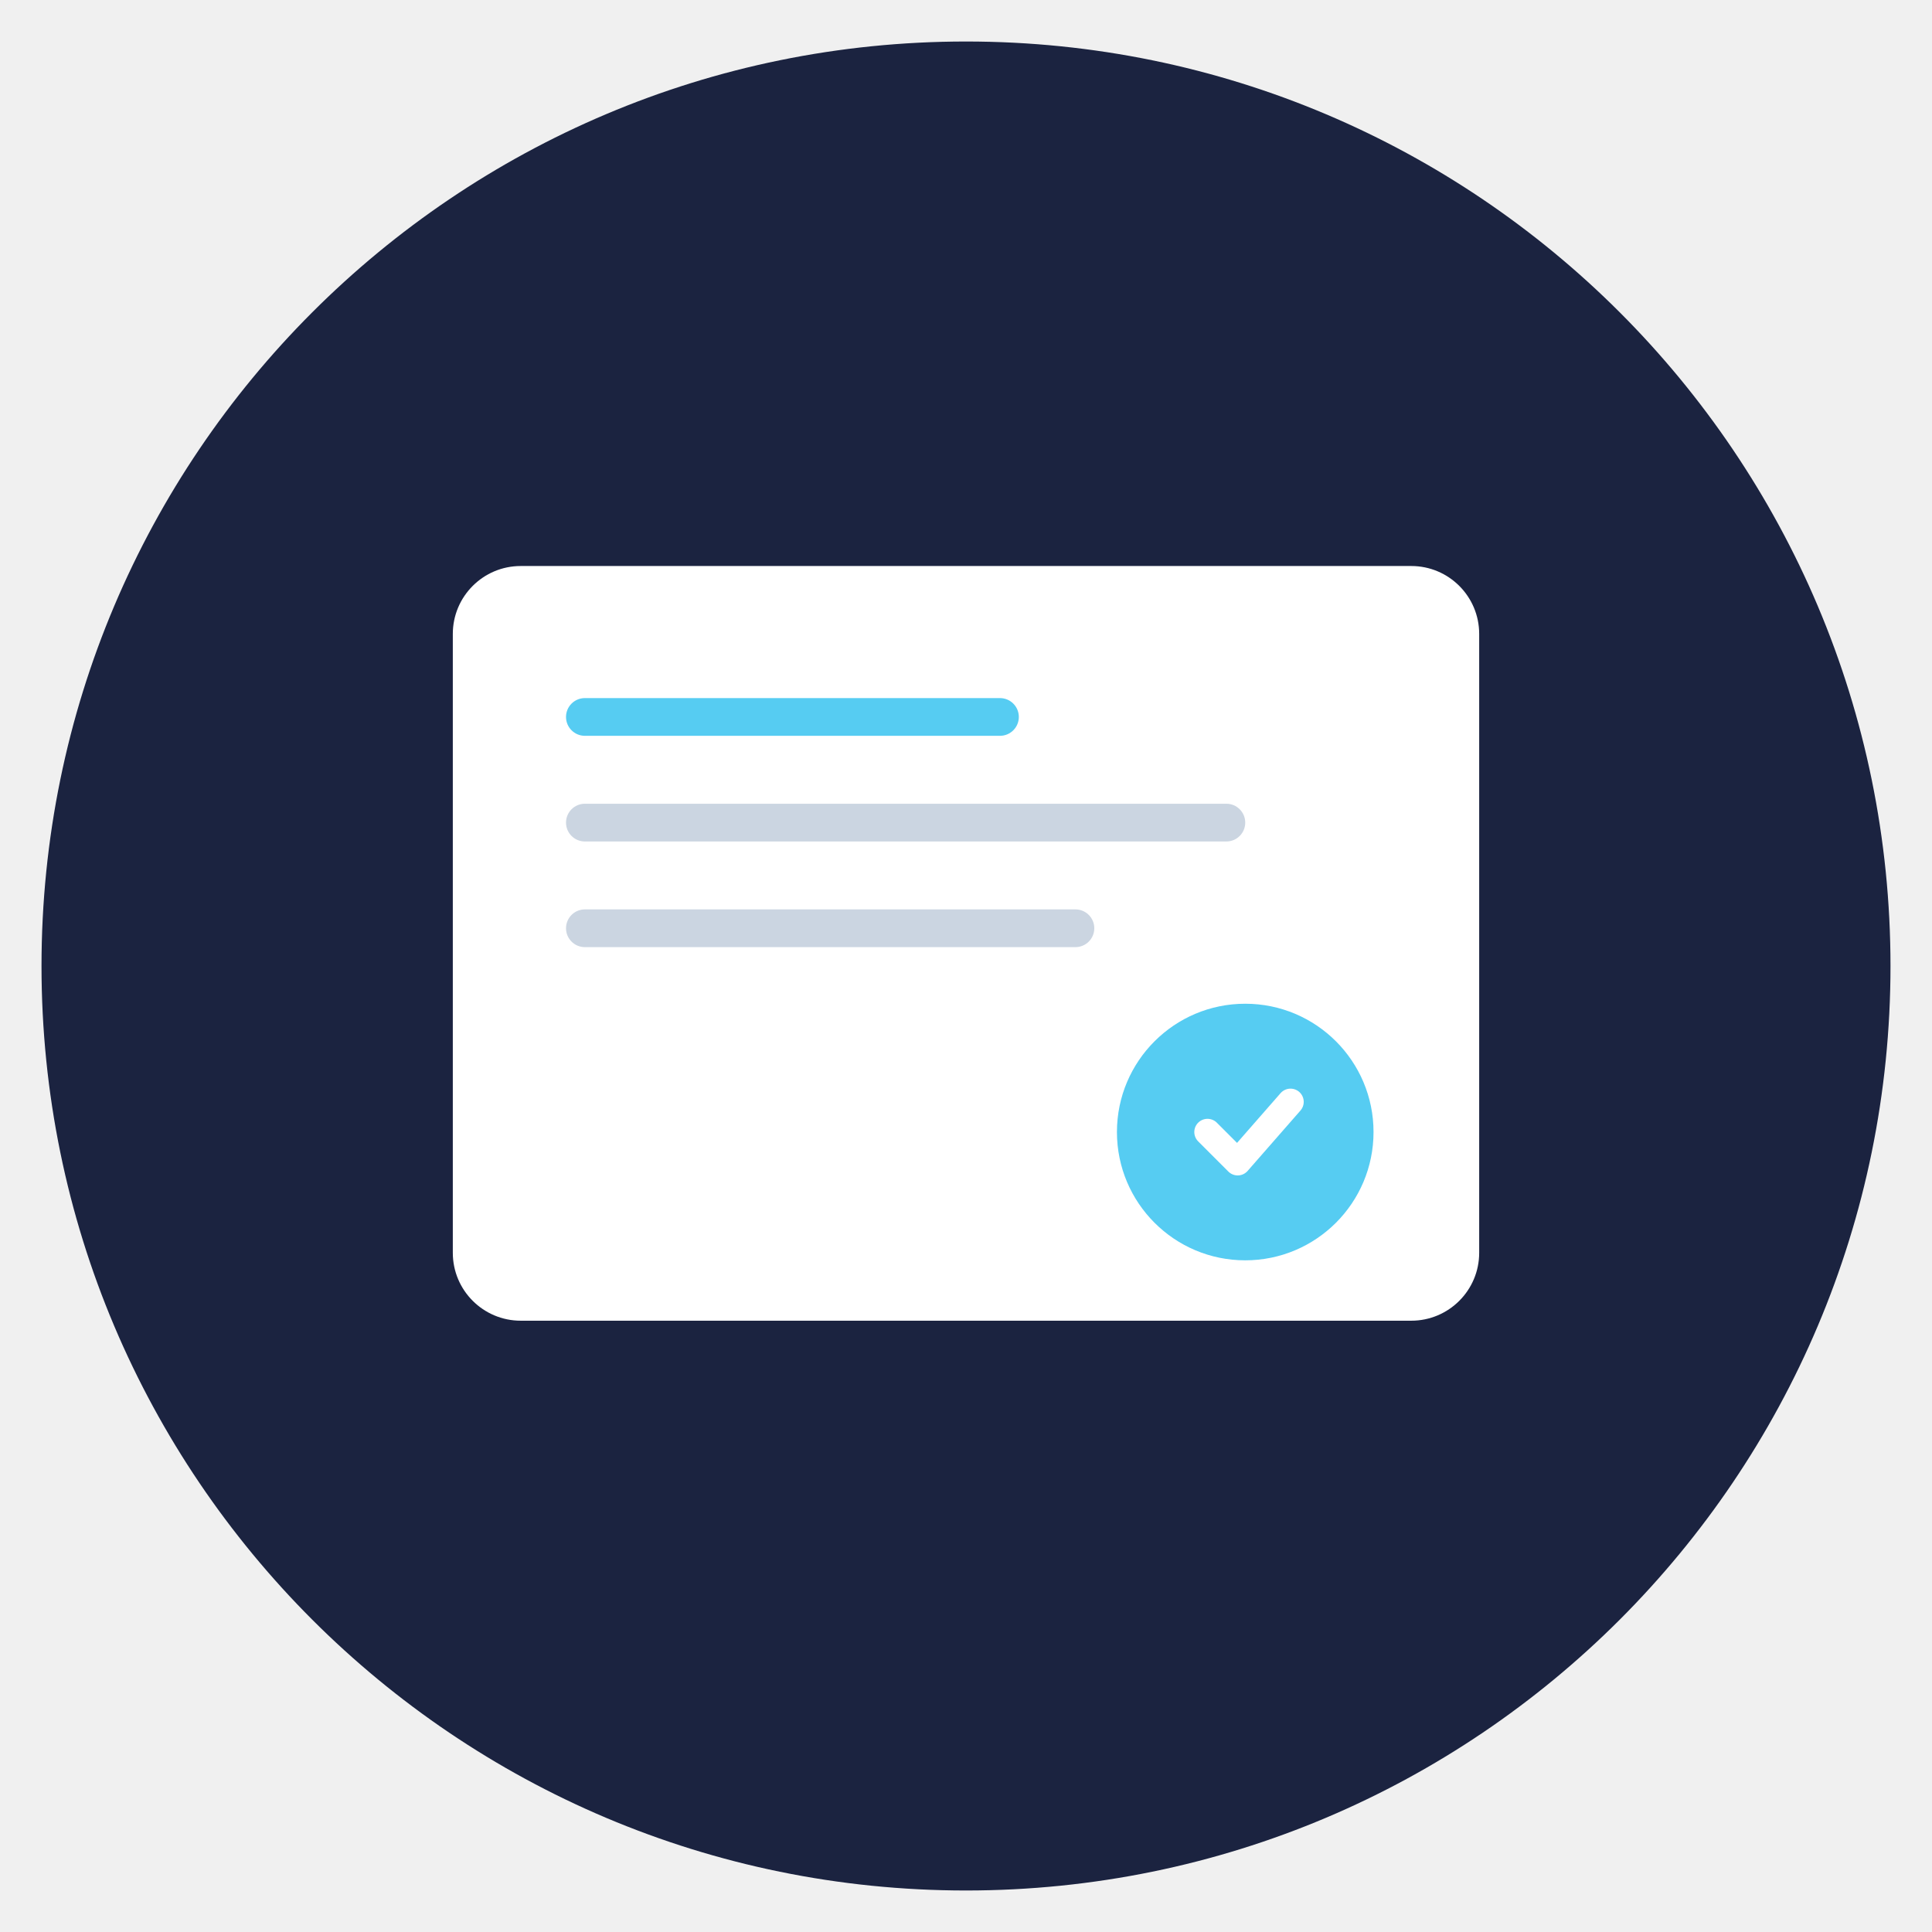
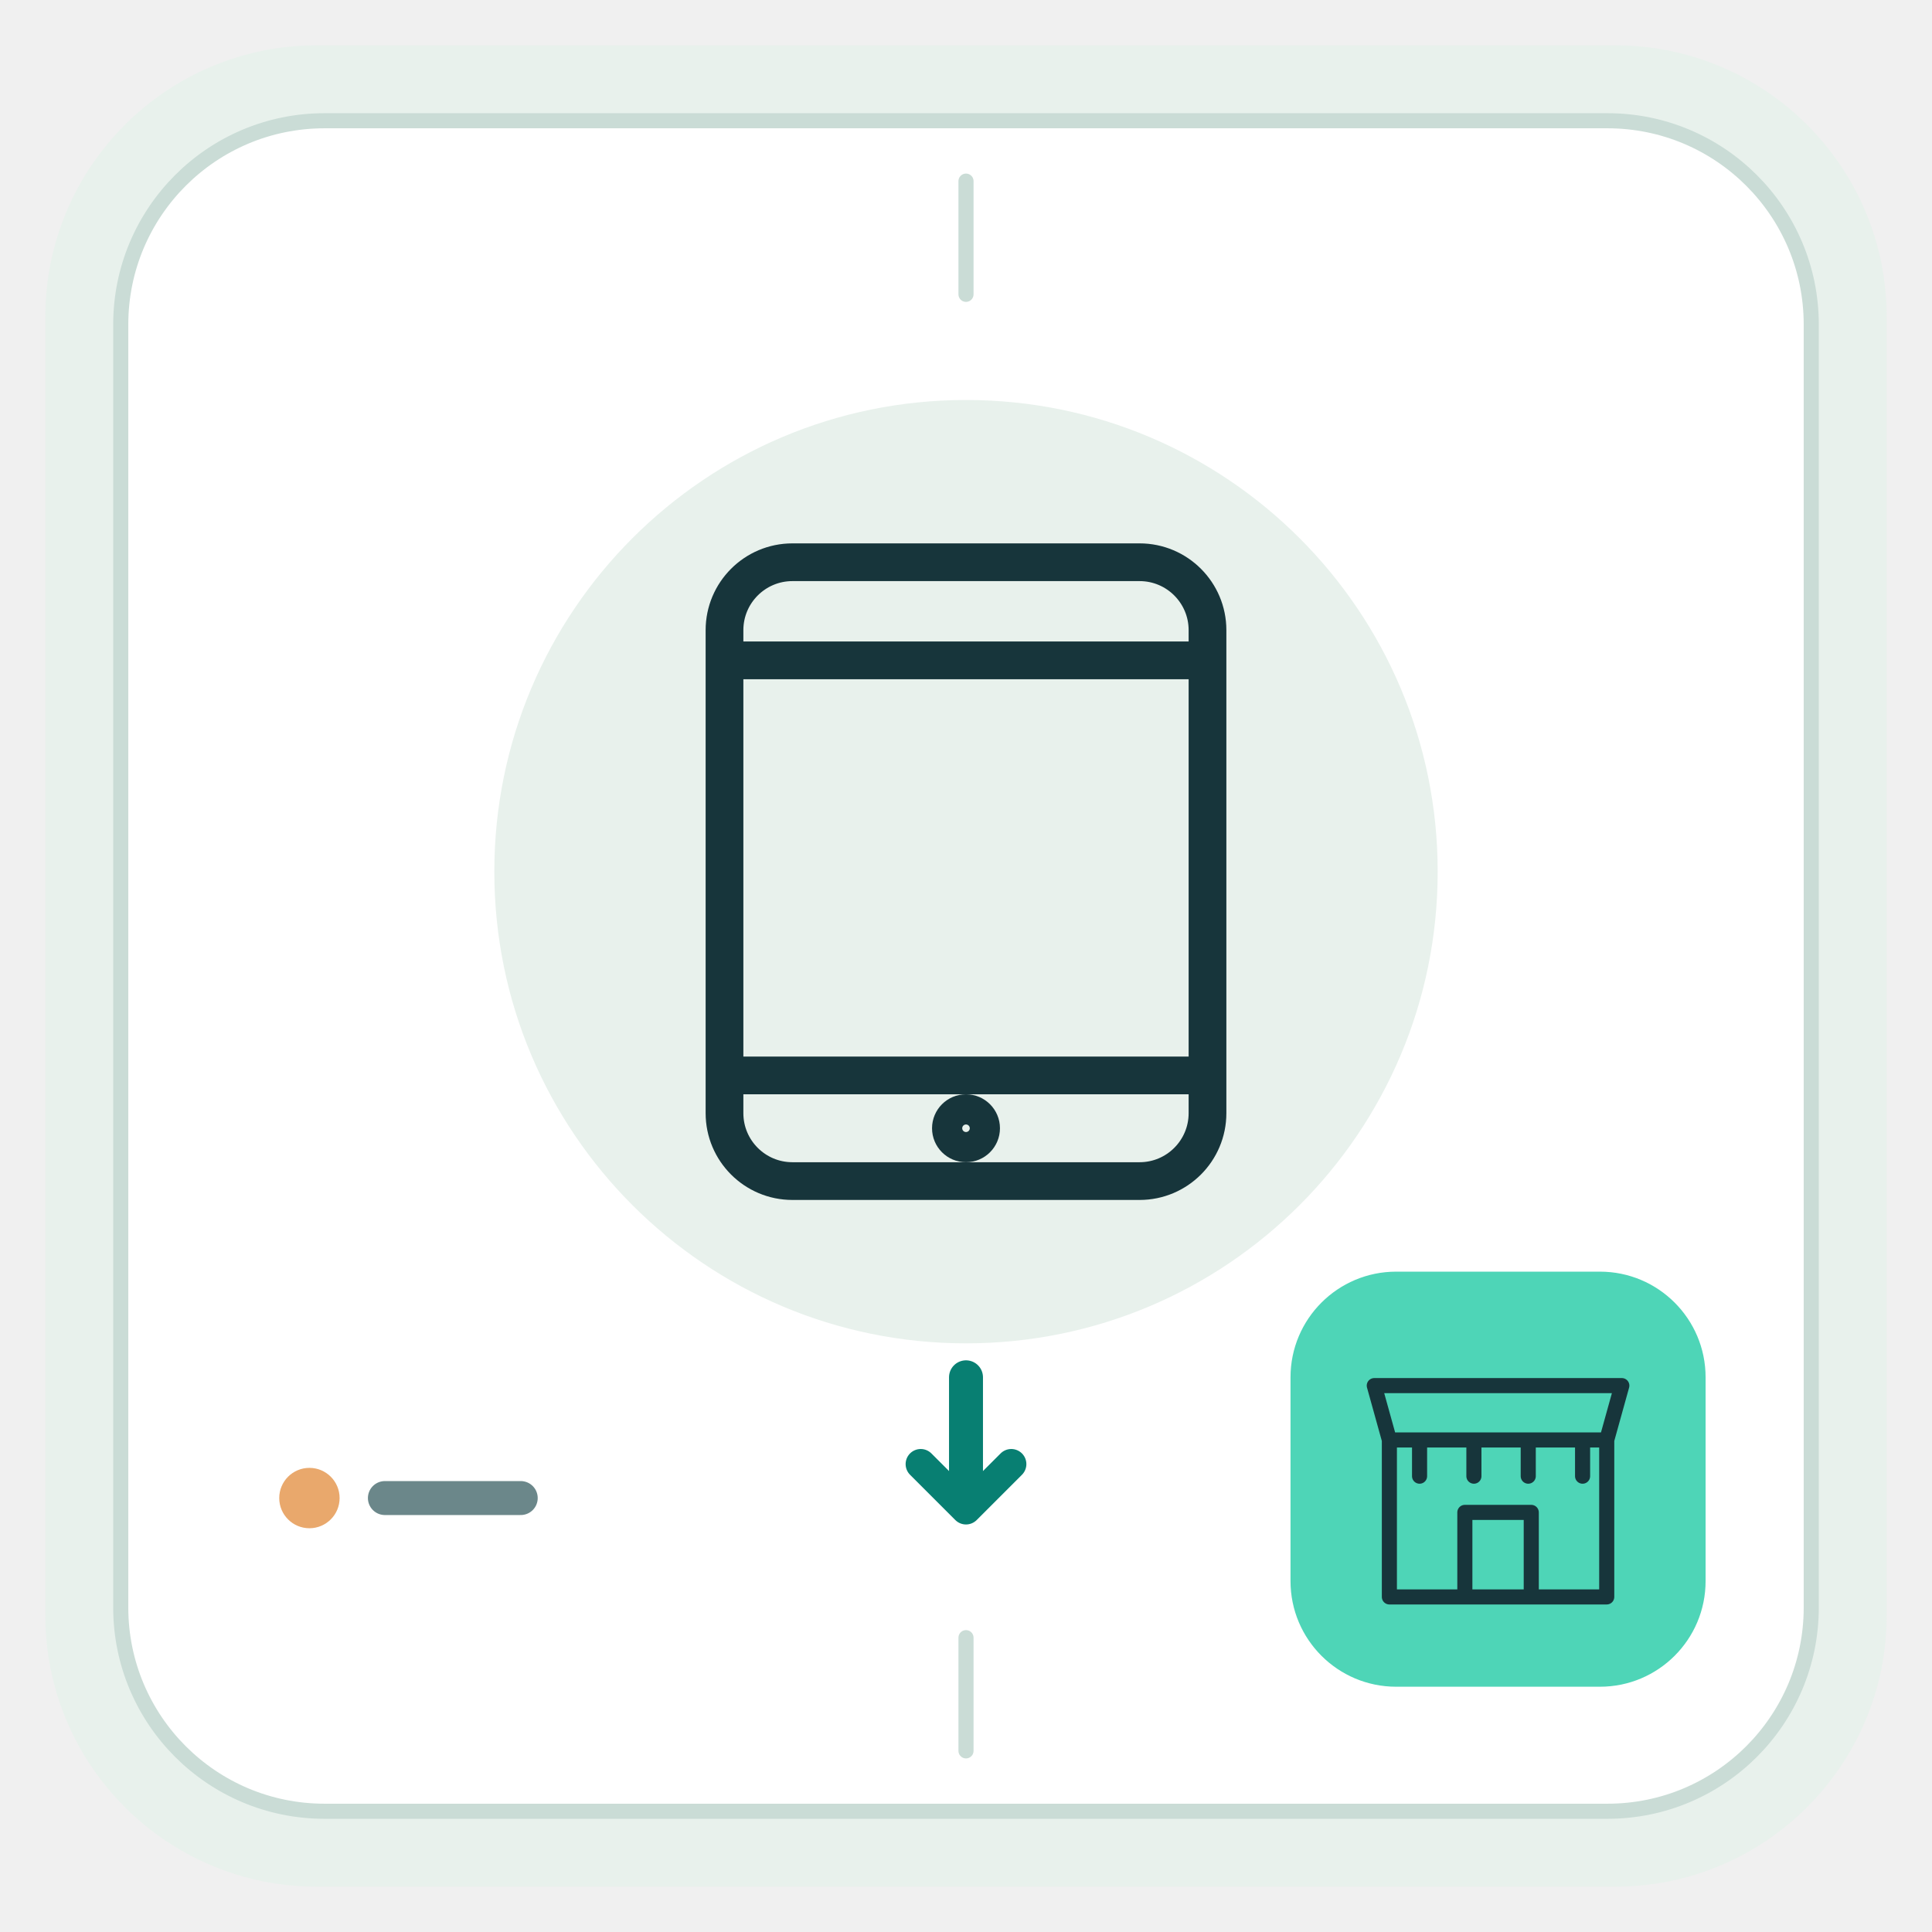
<svg xmlns="http://www.w3.org/2000/svg" viewBox="0 0 512 512" role="img" aria-labelledby="title description">
-   <circle cx="256" cy="256" r="245" fill="#1B2340" />
-   <rect x="120" y="150" width="272" height="200" rx="18" fill="#FFFFFF" />
-   <rect x="150" y="185" width="120" height="10" rx="5" fill="#56CCF2" />
-   <rect x="150" y="213" width="180" height="10" rx="5" fill="#CBD5E1" />
-   <rect x="150" y="241" width="140" height="10" rx="5" fill="#CBD5E1" />
-   <circle cx="330" cy="300" r="34" fill="#56CCF2" />
-   <path d="M320 300l8 8 14-16" fill="none" stroke="#FFFFFF" stroke-linecap="round" stroke-linejoin="round" stroke-width="7" />
+   <rect x="12" y="12" width="488" height="488" rx="72" fill="#E8F1EC" />
+   <rect x="32" y="32" width="448" height="448" rx="54" fill="#FFFFFF" stroke="#CADCD6" stroke-width="4" />
+   <path d="M256 48v30M256 434v30" stroke="#CADCD6" stroke-width="4" stroke-linecap="round" />
+   <circle cx="256" cy="231" r="125" fill="#E8F1EC" />
+   <g transform="translate(156 131) scale(2.00)" fill="none" stroke="#17353B" stroke-width="5" stroke-linecap="round" stroke-linejoin="round">
+     <rect x="18" y="9" width="64" height="82" rx="9" />
+     <path d="M19 22h62M19 77h62" />
+     <circle cx="50" cy="84" r="2" />
+   </g>
+   <path d="M256 365v34" stroke="#087F72" stroke-width="9" stroke-linecap="round" />
+   <path d="m244 388 12 12 12-12" fill="none" stroke="#087F72" stroke-width="8" stroke-linecap="round" stroke-linejoin="round" />
+   <rect x="342" y="337" width="110" height="110" rx="28" fill="#4ED5B7" />
+   <g transform="translate(357 352) scale(0.80)" fill="none" stroke="#17353B" stroke-width="5" stroke-linecap="round" stroke-linejoin="round">
+     <path d="M14 37h72v52H14zM9 19h82l-5 18H14zM24 37v12m18-12v12m18-12v12m18-12v12M39 88V61h22v27" />
+   </g>
+   <circle cx="82" cy="397" r="8" fill="#E9A86C" />
+   <path d="M102 397h36" stroke="#6B878A" stroke-width="9" stroke-linecap="round" />
</svg>
